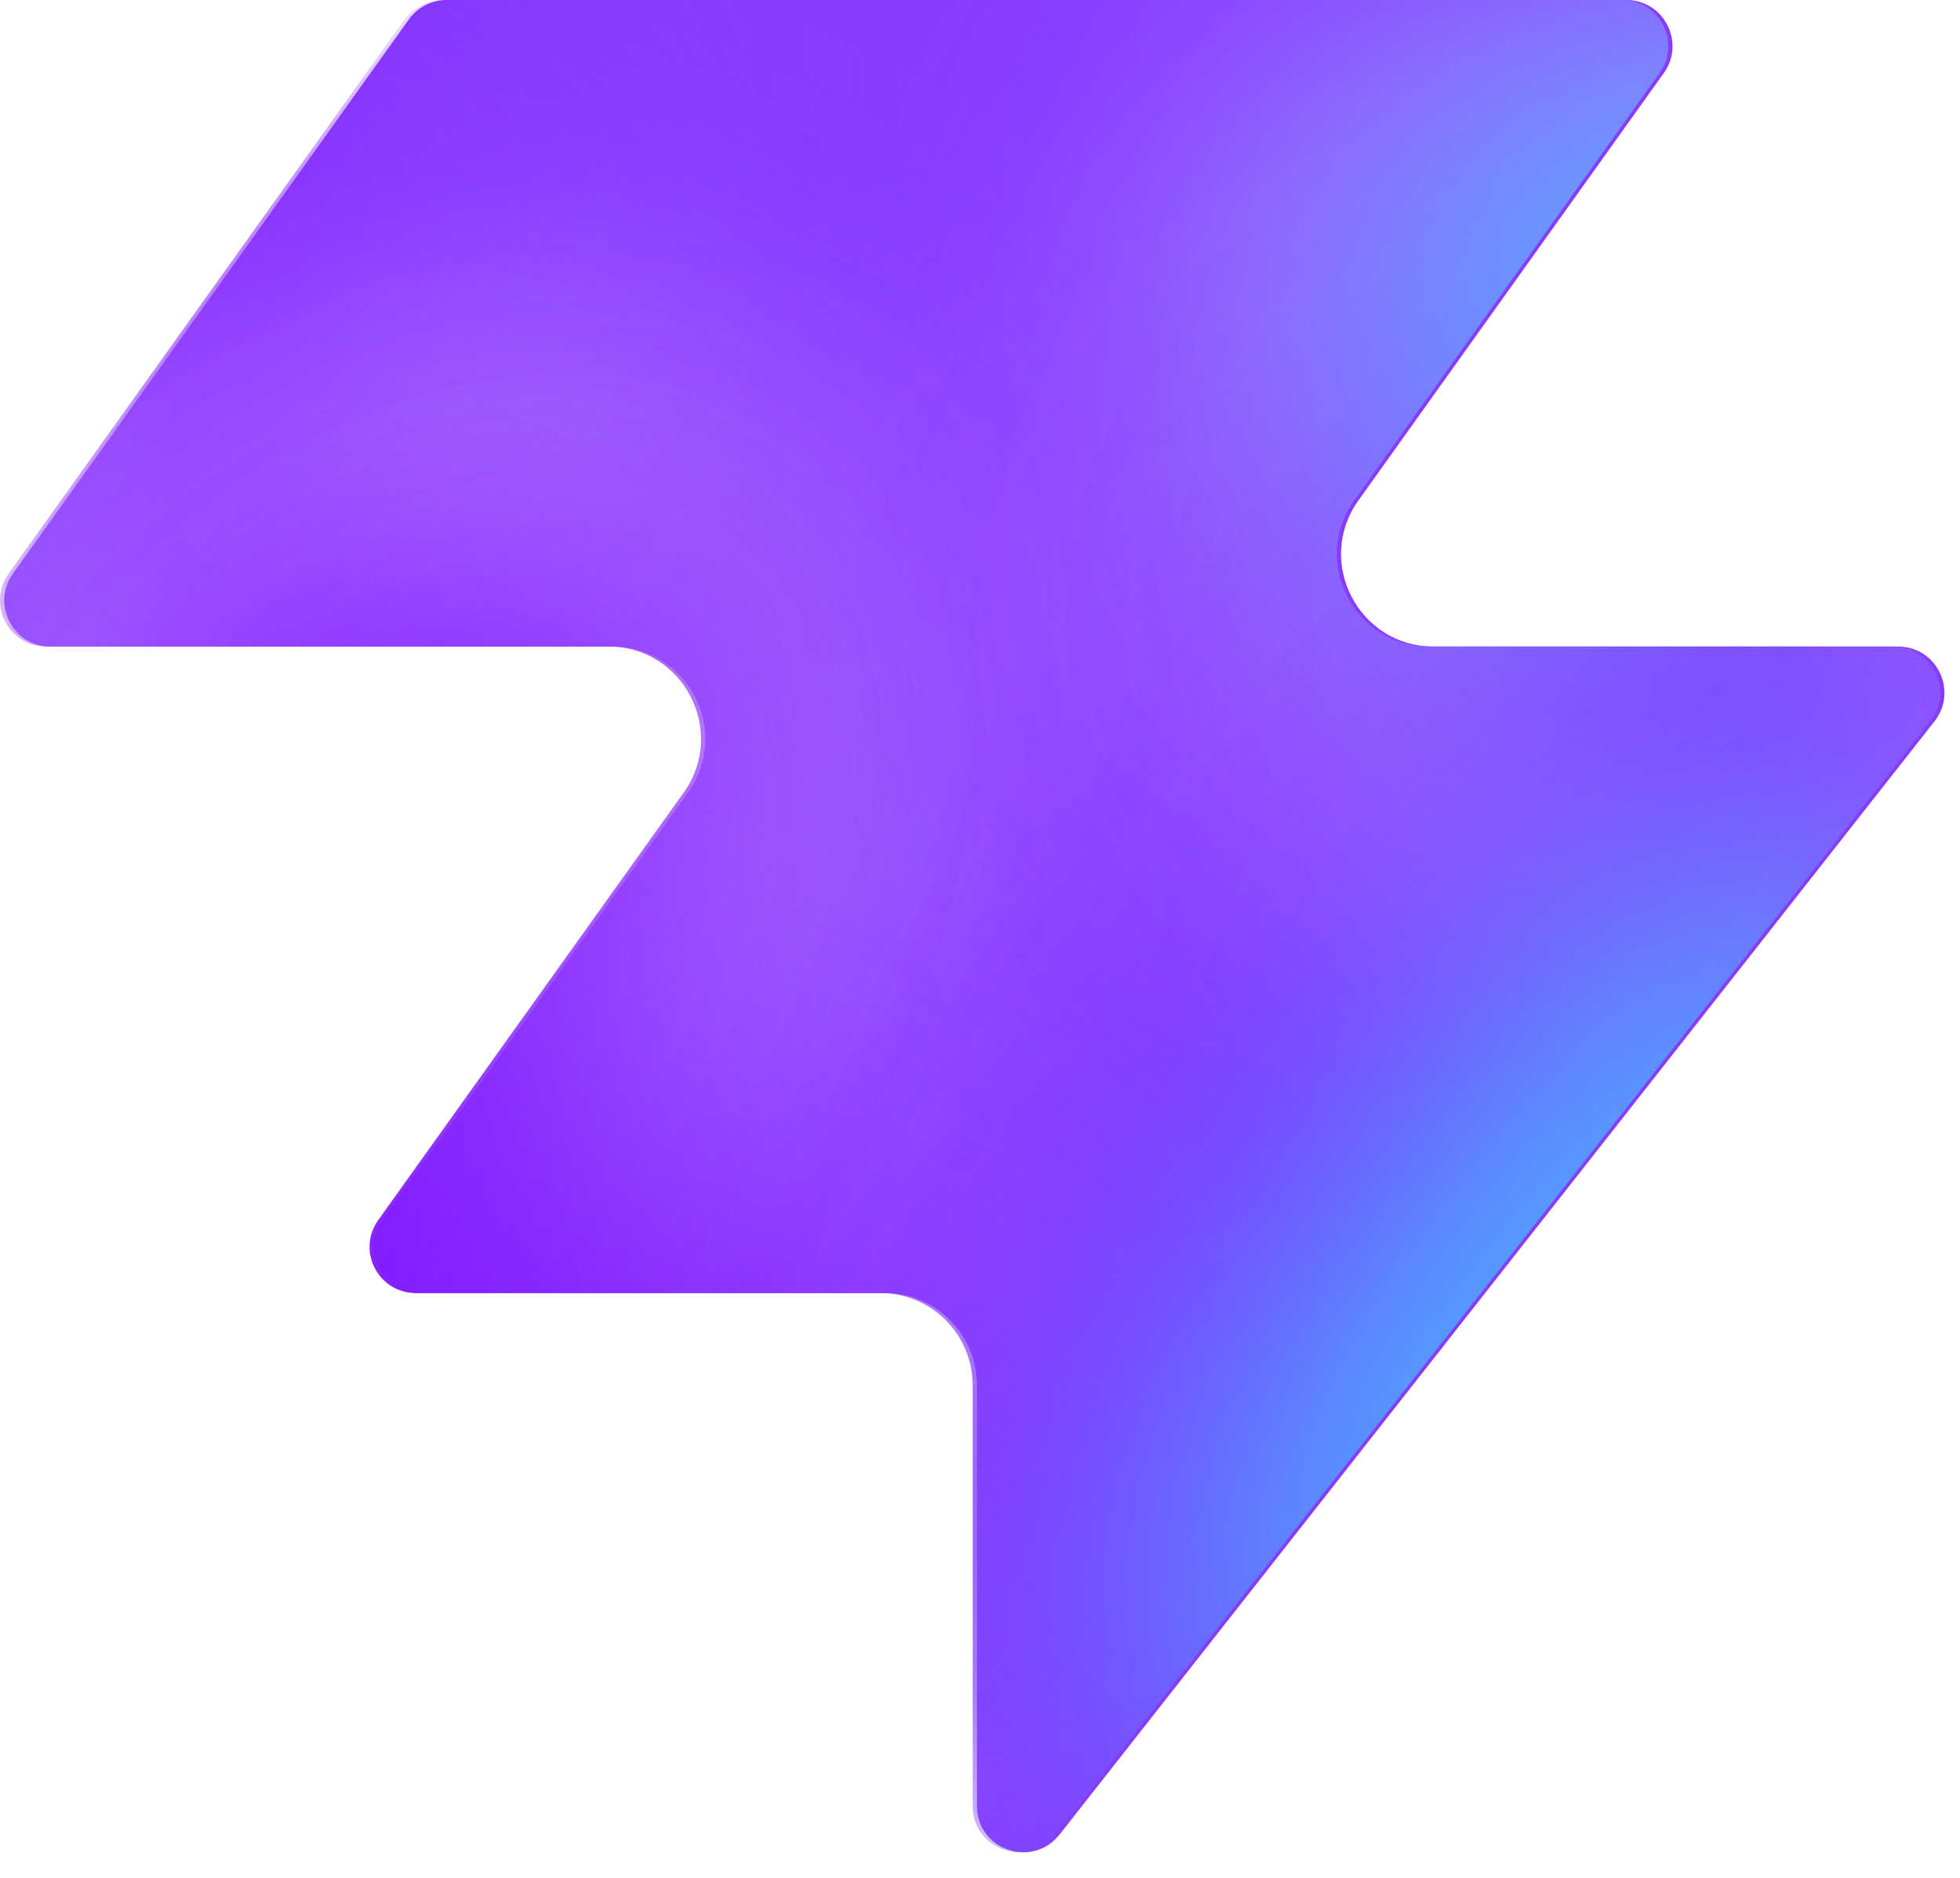
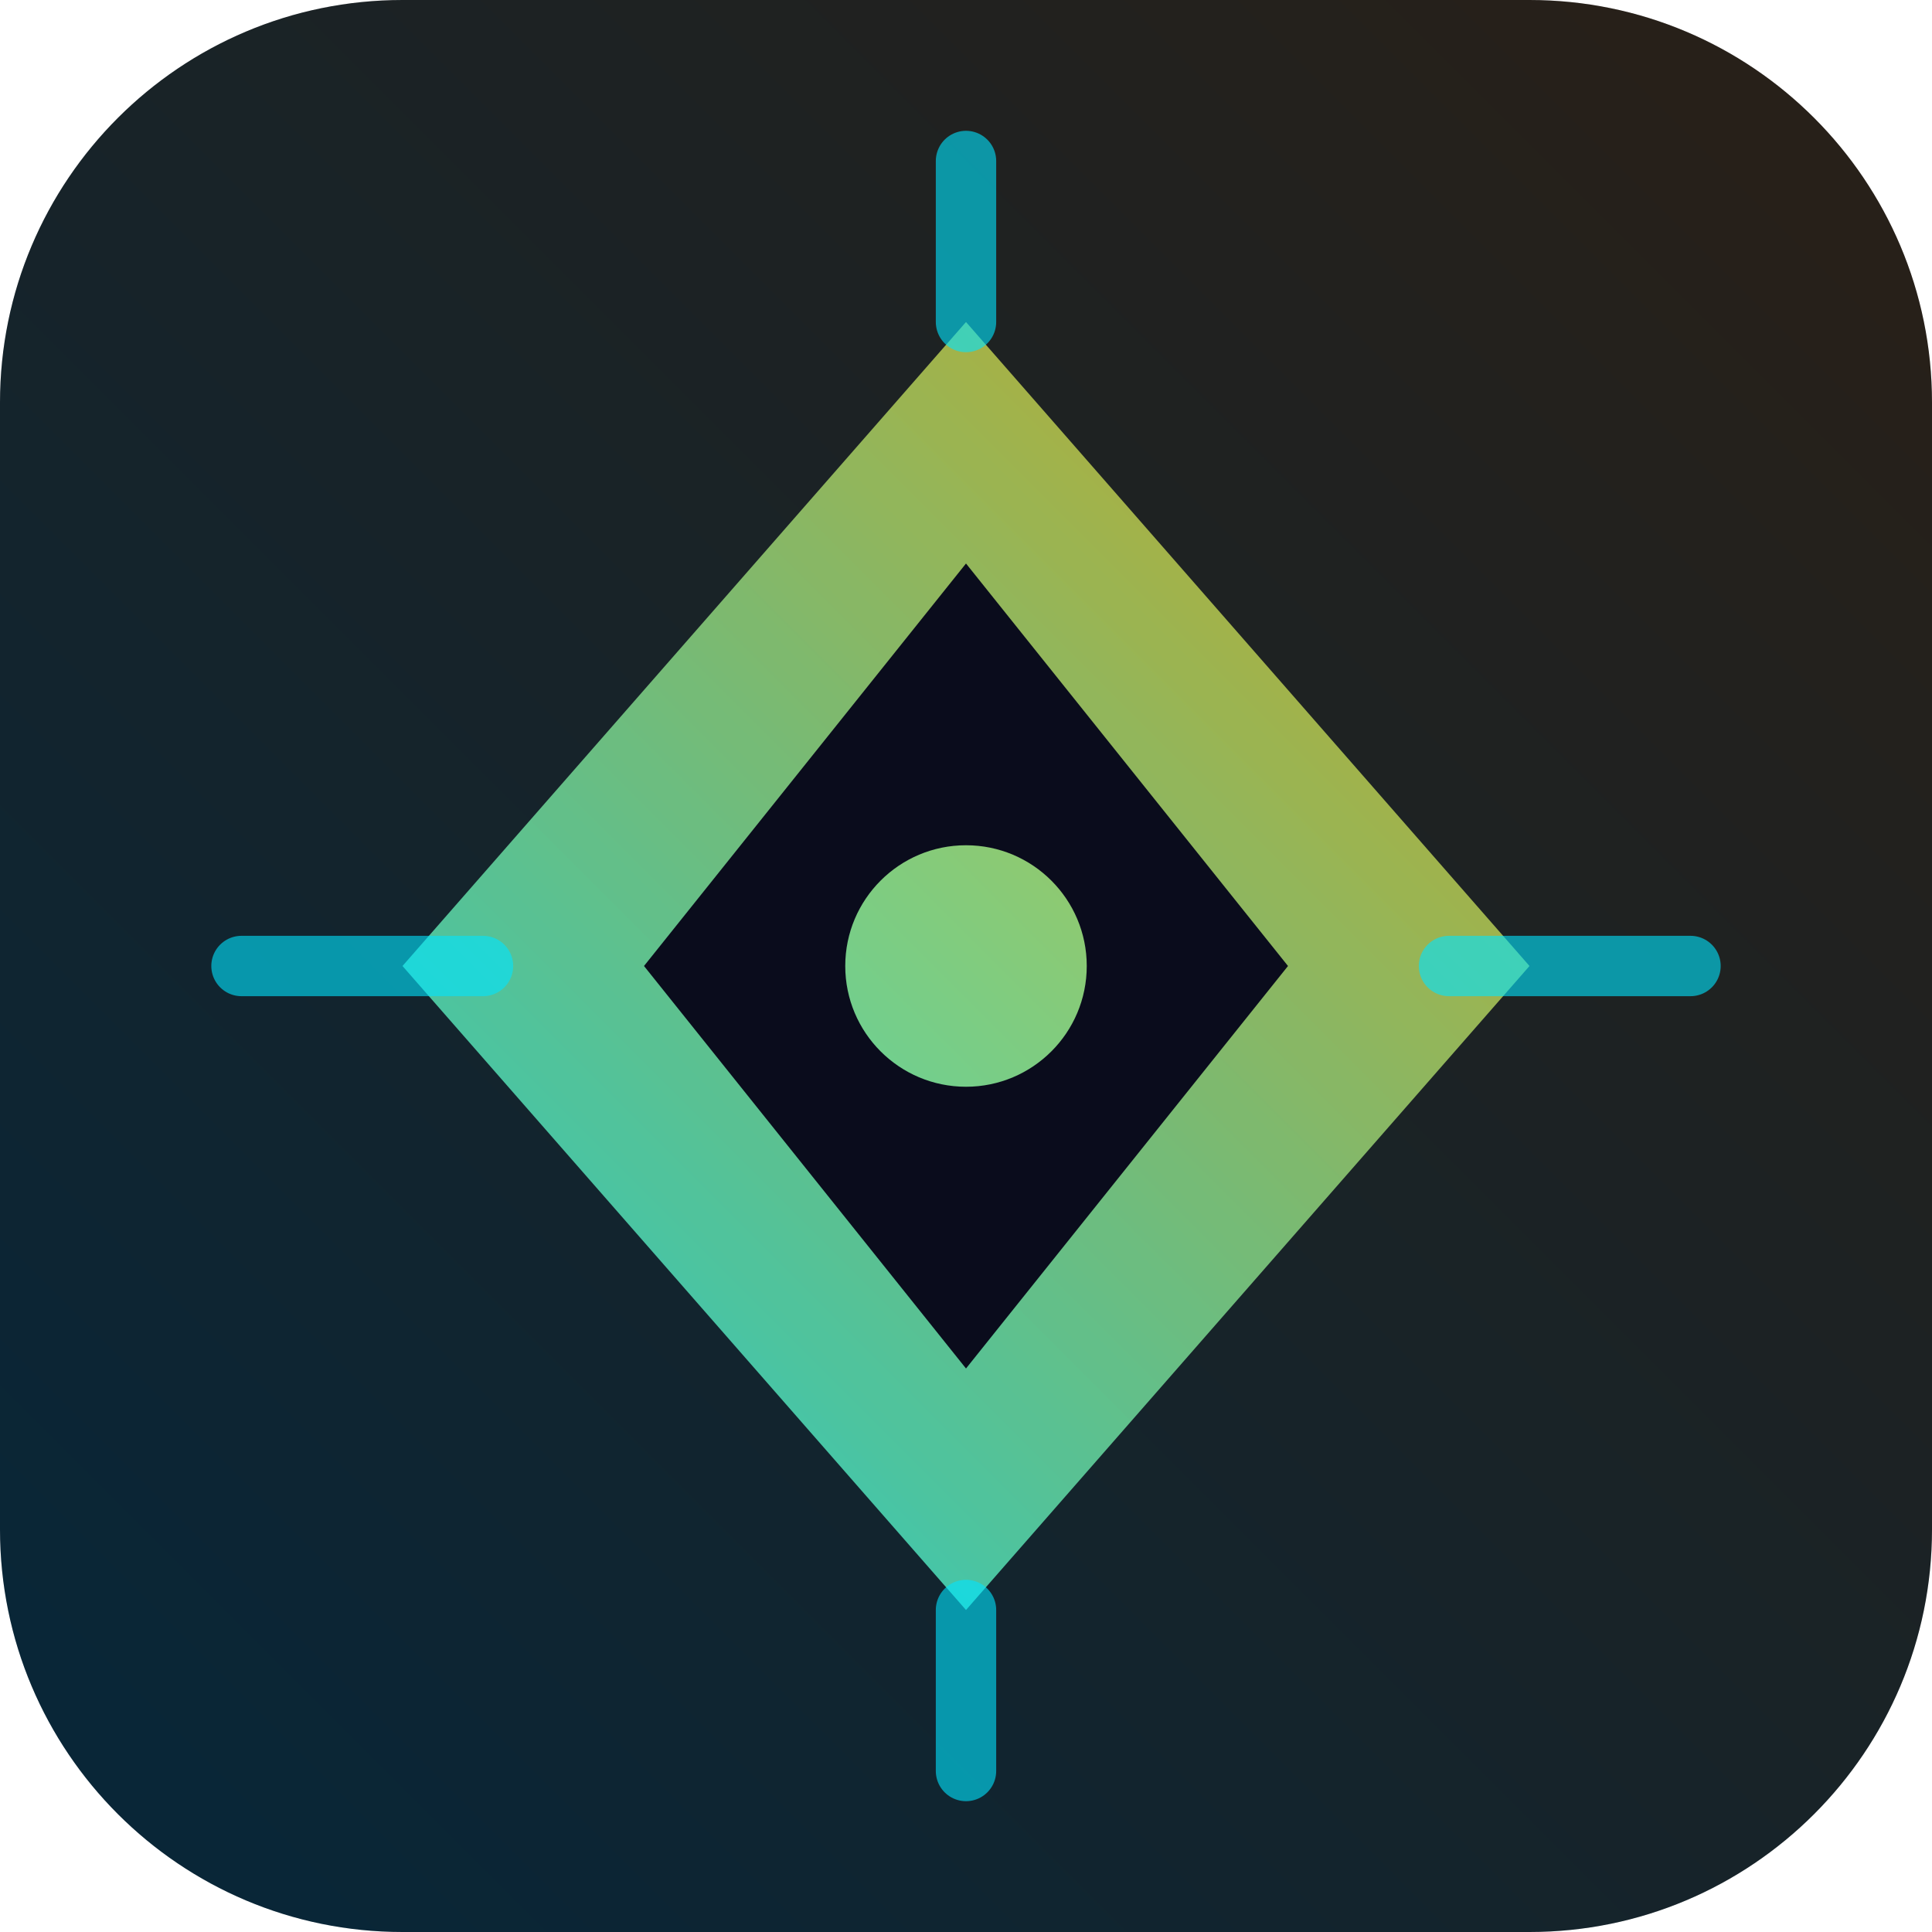
- <svg xmlns="http://www.w3.org/2000/svg" width="48" height="46" fill="none" viewBox="0 0 48 46">
-   <path fill="#863bff" d="M25.946 44.938c-.664.845-2.021.375-2.021-.698V33.937a2.26 2.26 0 0 0-2.262-2.262H10.287c-.92 0-1.456-1.04-.92-1.788l7.48-10.471c1.07-1.497 0-3.578-1.842-3.578H1.237c-.92 0-1.456-1.04-.92-1.788L10.013.474c.214-.297.556-.474.92-.474h28.894c.92 0 1.456 1.04.92 1.788l-7.48 10.471c-1.07 1.498 0 3.579 1.842 3.579h11.377c.943 0 1.473 1.088.89 1.83L25.947 44.94z" style="fill:#863bff;fill:color(display-p3 .525 .23 1);fill-opacity:1" />
-   <mask id="a" width="48" height="46" x="0" y="0" maskUnits="userSpaceOnUse" style="mask-type:alpha">
-     <path fill="#000" d="M25.842 44.938c-.664.844-2.021.375-2.021-.698V33.937a2.26 2.26 0 0 0-2.262-2.262H10.183c-.92 0-1.456-1.04-.92-1.788l7.48-10.471c1.07-1.498 0-3.579-1.842-3.579H1.133c-.92 0-1.456-1.04-.92-1.787L9.91.473c.214-.297.556-.474.92-.474h28.894c.92 0 1.456 1.04.92 1.788l-7.48 10.471c-1.07 1.498 0 3.578 1.842 3.578h11.377c.943 0 1.473 1.088.89 1.832L25.843 44.94z" style="fill:#000;fill-opacity:1" />
-   </mask>
-   <g mask="url(#a)">
-     <g filter="url(#b)">
-       <ellipse cx="5.508" cy="14.704" fill="#ede6ff" rx="5.508" ry="14.704" style="fill:#ede6ff;fill:color(display-p3 .927 .903 1);fill-opacity:1" transform="matrix(.00324 1 1 -.00324 -4.47 31.516)" />
-     </g>
-     <g filter="url(#c)">
-       <ellipse cx="10.399" cy="29.851" fill="#ede6ff" rx="10.399" ry="29.851" style="fill:#ede6ff;fill:color(display-p3 .927 .903 1);fill-opacity:1" transform="matrix(.00324 1 1 -.00324 -39.328 7.883)" />
-     </g>
-     <g filter="url(#d)">
-       <ellipse cx="5.508" cy="30.487" fill="#7e14ff" rx="5.508" ry="30.487" style="fill:#7e14ff;fill:color(display-p3 .492 .077 1);fill-opacity:1" transform="rotate(89.814 -25.913 -14.639)scale(1 -1)" />
-     </g>
-     <g filter="url(#e)">
-       <ellipse cx="5.508" cy="30.599" fill="#7e14ff" rx="5.508" ry="30.599" style="fill:#7e14ff;fill:color(display-p3 .492 .077 1);fill-opacity:1" transform="rotate(89.814 -32.644 -3.334)scale(1 -1)" />
-     </g>
-     <g filter="url(#f)">
-       <ellipse cx="5.508" cy="30.599" fill="#7e14ff" rx="5.508" ry="30.599" style="fill:#7e14ff;fill:color(display-p3 .492 .077 1);fill-opacity:1" transform="matrix(.00324 1 1 -.00324 -34.34 30.47)" />
-     </g>
-     <g filter="url(#g)">
-       <ellipse cx="14.072" cy="22.078" fill="#ede6ff" rx="14.072" ry="22.078" style="fill:#ede6ff;fill:color(display-p3 .927 .903 1);fill-opacity:1" transform="rotate(93.35 24.506 48.493)scale(-1 1)" />
-     </g>
-     <g filter="url(#h)">
-       <ellipse cx="3.47" cy="21.501" fill="#7e14ff" rx="3.47" ry="21.501" style="fill:#7e14ff;fill:color(display-p3 .492 .077 1);fill-opacity:1" transform="rotate(89.009 28.708 47.59)scale(-1 1)" />
-     </g>
-     <g filter="url(#i)">
-       <ellipse cx="3.47" cy="21.501" fill="#7e14ff" rx="3.47" ry="21.501" style="fill:#7e14ff;fill:color(display-p3 .492 .077 1);fill-opacity:1" transform="rotate(89.009 28.708 47.59)scale(-1 1)" />
-     </g>
-     <g filter="url(#j)">
-       <ellipse cx=".387" cy="8.972" fill="#7e14ff" rx="4.407" ry="29.108" style="fill:#7e14ff;fill:color(display-p3 .492 .077 1);fill-opacity:1" transform="rotate(39.51 .387 8.972)" />
-     </g>
-     <g filter="url(#k)">
-       <ellipse cx="47.523" cy="-6.092" fill="#7e14ff" rx="4.407" ry="29.108" style="fill:#7e14ff;fill:color(display-p3 .492 .077 1);fill-opacity:1" transform="rotate(37.892 47.523 -6.092)" />
-     </g>
-     <g filter="url(#l)">
-       <ellipse cx="41.412" cy="6.333" fill="#47bfff" rx="5.971" ry="9.665" style="fill:#47bfff;fill:color(display-p3 .28 .748 1);fill-opacity:1" transform="rotate(37.892 41.412 6.333)" />
-     </g>
-     <g filter="url(#m)">
-       <ellipse cx="-1.879" cy="38.332" fill="#7e14ff" rx="4.407" ry="29.108" style="fill:#7e14ff;fill:color(display-p3 .492 .077 1);fill-opacity:1" transform="rotate(37.892 -1.88 38.332)" />
-     </g>
-     <g filter="url(#n)">
-       <ellipse cx="-1.879" cy="38.332" fill="#7e14ff" rx="4.407" ry="29.108" style="fill:#7e14ff;fill:color(display-p3 .492 .077 1);fill-opacity:1" transform="rotate(37.892 -1.88 38.332)" />
-     </g>
-     <g filter="url(#o)">
-       <ellipse cx="35.651" cy="29.907" fill="#7e14ff" rx="4.407" ry="29.108" style="fill:#7e14ff;fill:color(display-p3 .492 .077 1);fill-opacity:1" transform="rotate(37.892 35.651 29.907)" />
-     </g>
-     <g filter="url(#p)">
-       <ellipse cx="38.418" cy="32.4" fill="#47bfff" rx="5.971" ry="15.297" style="fill:#47bfff;fill:color(display-p3 .28 .748 1);fill-opacity:1" transform="rotate(37.892 38.418 32.4)" />
-     </g>
-   </g>
+ <svg xmlns="http://www.w3.org/2000/svg" width="48" height="48" viewBox="0 0 48 48" fill="none">
  <defs>
-     <filter id="b" width="60.045" height="41.654" x="-19.77" y="16.149" color-interpolation-filters="sRGB" filterUnits="userSpaceOnUse">
-       <feFlood flood-opacity="0" result="BackgroundImageFix" />
-       <feBlend in="SourceGraphic" in2="BackgroundImageFix" result="shape" />
-       <feGaussianBlur result="effect1_foregroundBlur_2002_17158" stdDeviation="7.659" />
-     </filter>
-     <filter id="c" width="90.34" height="51.437" x="-54.613" y="-7.533" color-interpolation-filters="sRGB" filterUnits="userSpaceOnUse">
-       <feFlood flood-opacity="0" result="BackgroundImageFix" />
-       <feBlend in="SourceGraphic" in2="BackgroundImageFix" result="shape" />
-       <feGaussianBlur result="effect1_foregroundBlur_2002_17158" stdDeviation="7.659" />
-     </filter>
-     <filter id="d" width="79.355" height="29.4" x="-49.64" y="2.03" color-interpolation-filters="sRGB" filterUnits="userSpaceOnUse">
-       <feFlood flood-opacity="0" result="BackgroundImageFix" />
-       <feBlend in="SourceGraphic" in2="BackgroundImageFix" result="shape" />
-       <feGaussianBlur result="effect1_foregroundBlur_2002_17158" stdDeviation="4.596" />
-     </filter>
-     <filter id="e" width="79.579" height="29.4" x="-45.045" y="20.029" color-interpolation-filters="sRGB" filterUnits="userSpaceOnUse">
-       <feFlood flood-opacity="0" result="BackgroundImageFix" />
-       <feBlend in="SourceGraphic" in2="BackgroundImageFix" result="shape" />
-       <feGaussianBlur result="effect1_foregroundBlur_2002_17158" stdDeviation="4.596" />
-     </filter>
-     <filter id="f" width="79.579" height="29.4" x="-43.513" y="21.178" color-interpolation-filters="sRGB" filterUnits="userSpaceOnUse">
-       <feFlood flood-opacity="0" result="BackgroundImageFix" />
-       <feBlend in="SourceGraphic" in2="BackgroundImageFix" result="shape" />
-       <feGaussianBlur result="effect1_foregroundBlur_2002_17158" stdDeviation="4.596" />
-     </filter>
-     <filter id="g" width="74.749" height="58.852" x="15.756" y="-17.901" color-interpolation-filters="sRGB" filterUnits="userSpaceOnUse">
-       <feFlood flood-opacity="0" result="BackgroundImageFix" />
-       <feBlend in="SourceGraphic" in2="BackgroundImageFix" result="shape" />
-       <feGaussianBlur result="effect1_foregroundBlur_2002_17158" stdDeviation="7.659" />
-     </filter>
-     <filter id="h" width="61.377" height="25.362" x="23.548" y="2.284" color-interpolation-filters="sRGB" filterUnits="userSpaceOnUse">
-       <feFlood flood-opacity="0" result="BackgroundImageFix" />
-       <feBlend in="SourceGraphic" in2="BackgroundImageFix" result="shape" />
-       <feGaussianBlur result="effect1_foregroundBlur_2002_17158" stdDeviation="4.596" />
-     </filter>
-     <filter id="i" width="61.377" height="25.362" x="23.548" y="2.284" color-interpolation-filters="sRGB" filterUnits="userSpaceOnUse">
-       <feFlood flood-opacity="0" result="BackgroundImageFix" />
-       <feBlend in="SourceGraphic" in2="BackgroundImageFix" result="shape" />
-       <feGaussianBlur result="effect1_foregroundBlur_2002_17158" stdDeviation="4.596" />
-     </filter>
-     <filter id="j" width="56.045" height="63.649" x="-27.636" y="-22.853" color-interpolation-filters="sRGB" filterUnits="userSpaceOnUse">
-       <feFlood flood-opacity="0" result="BackgroundImageFix" />
-       <feBlend in="SourceGraphic" in2="BackgroundImageFix" result="shape" />
-       <feGaussianBlur result="effect1_foregroundBlur_2002_17158" stdDeviation="4.596" />
-     </filter>
-     <filter id="k" width="54.814" height="64.646" x="20.116" y="-38.415" color-interpolation-filters="sRGB" filterUnits="userSpaceOnUse">
-       <feFlood flood-opacity="0" result="BackgroundImageFix" />
-       <feBlend in="SourceGraphic" in2="BackgroundImageFix" result="shape" />
-       <feGaussianBlur result="effect1_foregroundBlur_2002_17158" stdDeviation="4.596" />
-     </filter>
-     <filter id="l" width="33.541" height="35.313" x="24.641" y="-11.323" color-interpolation-filters="sRGB" filterUnits="userSpaceOnUse">
-       <feFlood flood-opacity="0" result="BackgroundImageFix" />
-       <feBlend in="SourceGraphic" in2="BackgroundImageFix" result="shape" />
-       <feGaussianBlur result="effect1_foregroundBlur_2002_17158" stdDeviation="4.596" />
-     </filter>
-     <filter id="m" width="54.814" height="64.646" x="-29.286" y="6.009" color-interpolation-filters="sRGB" filterUnits="userSpaceOnUse">
-       <feFlood flood-opacity="0" result="BackgroundImageFix" />
-       <feBlend in="SourceGraphic" in2="BackgroundImageFix" result="shape" />
-       <feGaussianBlur result="effect1_foregroundBlur_2002_17158" stdDeviation="4.596" />
-     </filter>
-     <filter id="n" width="54.814" height="64.646" x="-29.286" y="6.009" color-interpolation-filters="sRGB" filterUnits="userSpaceOnUse">
-       <feFlood flood-opacity="0" result="BackgroundImageFix" />
-       <feBlend in="SourceGraphic" in2="BackgroundImageFix" result="shape" />
-       <feGaussianBlur result="effect1_foregroundBlur_2002_17158" stdDeviation="4.596" />
-     </filter>
-     <filter id="o" width="54.814" height="64.646" x="8.244" y="-2.416" color-interpolation-filters="sRGB" filterUnits="userSpaceOnUse">
-       <feFlood flood-opacity="0" result="BackgroundImageFix" />
-       <feBlend in="SourceGraphic" in2="BackgroundImageFix" result="shape" />
-       <feGaussianBlur result="effect1_foregroundBlur_2002_17158" stdDeviation="4.596" />
-     </filter>
-     <filter id="p" width="39.409" height="43.623" x="18.713" y="10.588" color-interpolation-filters="sRGB" filterUnits="userSpaceOnUse">
-       <feFlood flood-opacity="0" result="BackgroundImageFix" />
-       <feBlend in="SourceGraphic" in2="BackgroundImageFix" result="shape" />
-       <feGaussianBlur result="effect1_foregroundBlur_2002_17158" stdDeviation="4.596" />
-     </filter>
+     <linearGradient id="g" x1="4" y1="44" x2="44" y2="4" gradientUnits="userSpaceOnUse">
+       <stop stop-color="#00E5FF" />
+       <stop offset="1" stop-color="#FFB300" />
+     </linearGradient>
  </defs>
+   <rect width="48" height="48" rx="10" fill="#0a0c1c" />
+   <rect width="48" height="48" rx="10" fill="url(#g)" opacity="0.12" />
+   <polygon points="24,8 38,24 24,40 10,24" fill="url(#g)" opacity="0.9" />
+   <polygon points="24,14 32,24 24,34 16,24" fill="#0a0c1c" />
+   <circle cx="24" cy="24" r="3" fill="url(#g)" />
+   <line x1="6" y1="24" x2="12" y2="24" stroke="#00E5FF" stroke-width="1.5" stroke-linecap="round" opacity="0.6" />
+   <line x1="36" y1="24" x2="42" y2="24" stroke="#00E5FF" stroke-width="1.5" stroke-linecap="round" opacity="0.6" />
+   <line x1="24" y1="4" x2="24" y2="8" stroke="#00E5FF" stroke-width="1.5" stroke-linecap="round" opacity="0.6" />
+   <line x1="24" y1="40" x2="24" y2="44" stroke="#00E5FF" stroke-width="1.5" stroke-linecap="round" opacity="0.6" />
</svg>
